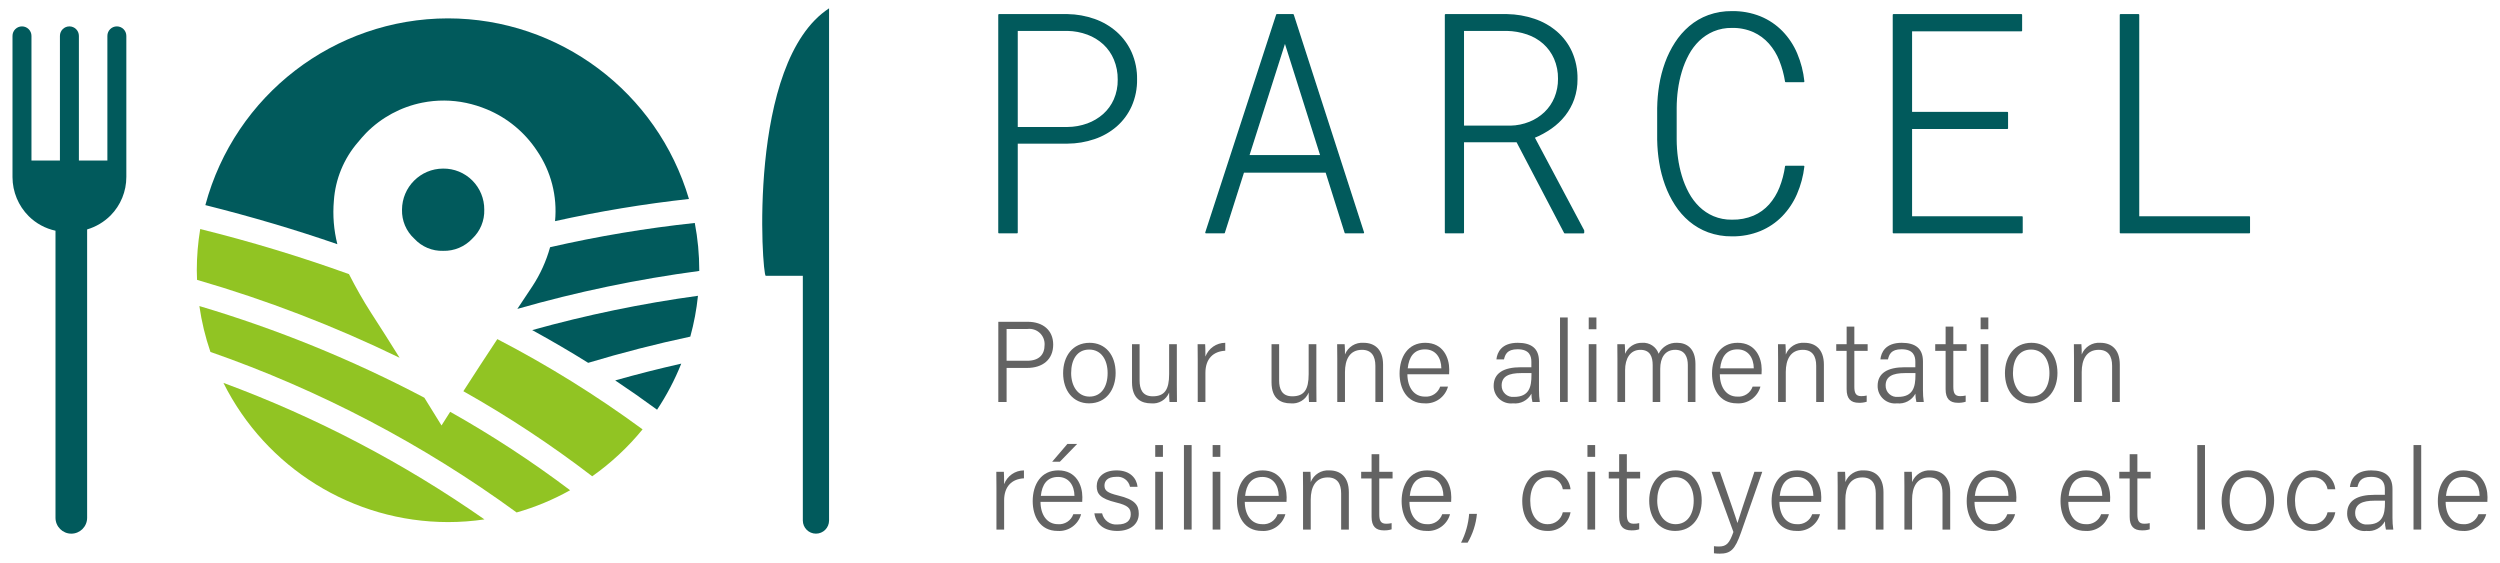
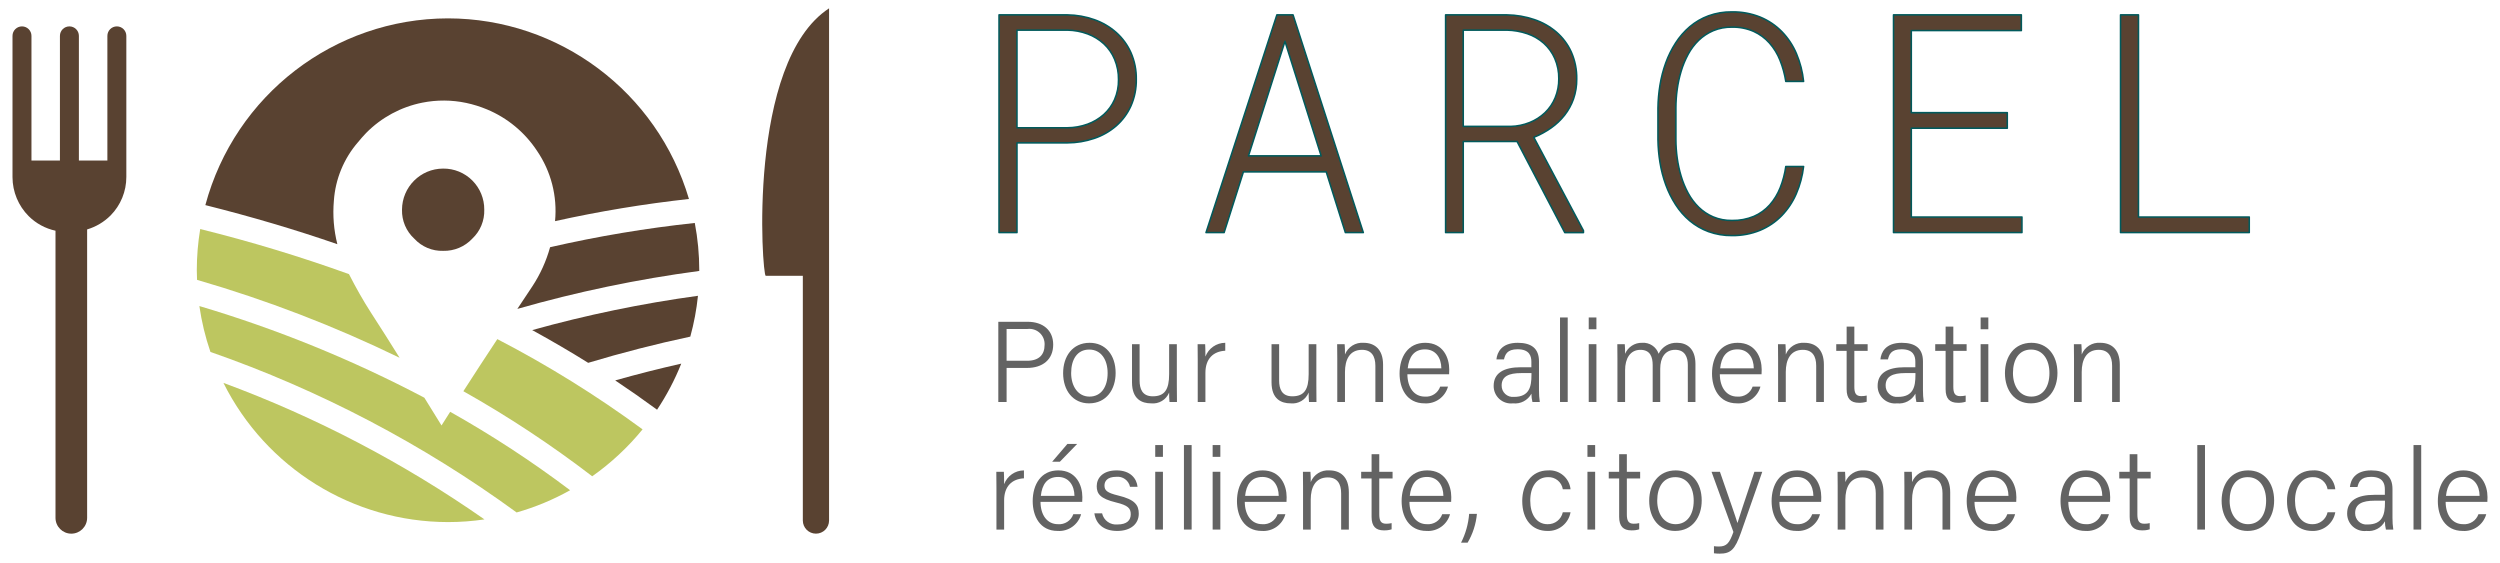
<svg xmlns="http://www.w3.org/2000/svg" xmlns:xlink="http://www.w3.org/1999/xlink" id="Calque_1" data-name="Calque 1" viewBox="0 0 400 90">
  <defs>
-     <style>.cls-1,.cls-2{fill:none;}.cls-2{clip-rule:evenodd;}.cls-21,.cls-3,.cls-4{fill:#015a5c;}.cls-3{fill-rule:evenodd;}.cls-5{fill:#91c423;}.cls-6{clip-path:url(#clip-path);}.cls-7{clip-path:url(#clip-path-2);}.cls-8{clip-path:url(#clip-path-3);}.cls-9{clip-path:url(#clip-path-4);}.cls-10{clip-path:url(#clip-path-5);}.cls-11{clip-path:url(#clip-path-6);}.cls-12{clip-path:url(#clip-path-7);}.cls-13{clip-path:url(#clip-path-8);}.cls-14{clip-path:url(#clip-path-9);}.cls-15{clip-path:url(#clip-path-10);}.cls-16{clip-path:url(#clip-path-11);}.cls-17{clip-path:url(#clip-path-12);}.cls-18{clip-path:url(#clip-path-13);}.cls-19{fill:#636363;}.cls-20{isolation:isolate;}.cls-21{stroke:#015a5c;stroke-linecap:round;stroke-linejoin:round;stroke-width:0.25px;}</style>
+     <style>.cls-1,.cls-2{fill:none;}.cls-2{clip-rule:evenodd;}.cls-21,.cls-3,.cls-4{fill:#594231;}.cls-3{fill-rule:evenodd;}.cls-5{fill:#BDC660;}.cls-6{clip-path:url(#clip-path);}.cls-7{clip-path:url(#clip-path-2);}.cls-8{clip-path:url(#clip-path-3);}.cls-9{clip-path:url(#clip-path-4);}.cls-10{clip-path:url(#clip-path-5);}.cls-11{clip-path:url(#clip-path-6);}.cls-12{clip-path:url(#clip-path-7);}.cls-13{clip-path:url(#clip-path-8);}.cls-14{clip-path:url(#clip-path-9);}.cls-15{clip-path:url(#clip-path-10);}.cls-16{clip-path:url(#clip-path-11);}.cls-17{clip-path:url(#clip-path-12);}.cls-18{clip-path:url(#clip-path-13);}.cls-19{fill:#636363;}.cls-20{isolation:isolate;}.cls-21{stroke:#015a5c;stroke-linecap:round;stroke-linejoin:round;stroke-width:0.25px;}</style>
    <clipPath id="clip-path">
      <rect class="cls-1" x="-757.774" y="-187.612" width="67.316" height="66.612" />
    </clipPath>
    <clipPath id="clip-path-2">
      <path class="cls-2" d="M-677.279-185.815v61.74a1.596,1.596,0,0,1-1.602,1.584,1.594,1.594,0,0,1-1.6-1.584v-29.497h-4.533c-.431,0-2.339-25.73,7.736-32.244" />
    </clipPath>
    <clipPath id="clip-path-3">
      <rect class="cls-1" x="-777" y="-183.637" width="13.905" height="61.147" />
    </clipPath>
    <clipPath id="clip-path-4">
      <path class="cls-2" d="M-724.417-184.604a30.683,30.683,0,0,1,29.636,22.51c-5.721,1.419-11.035,2.972-16.124,4.712a15.603,15.603,0,0,0,.427-5.231,11.934,11.934,0,0,0-2.946-7.061c-.33-.397-.642-.751-.992-1.113a13.328,13.328,0,0,0-6.865-3.654,13.774,13.774,0,0,0-3.125-.244,13.644,13.644,0,0,0-2.238.275,14.405,14.405,0,0,0-2.533.78,13.499,13.499,0,0,0-6.104,4.989,12.699,12.699,0,0,0-2.208,8.48,155.614,155.614,0,0,0-16.352-2.673,30.689,30.689,0,0,1,29.423-21.77" />
    </clipPath>
    <clipPath id="clip-path-5">
      <path class="cls-2" d="M-718.797-161.538a4.534,4.534,0,0,1-1.493,3.484l-.022.019a4.609,4.609,0,0,1-3.506,1.455,4.739,4.739,0,0,1-3.571-1.476,4.562,4.562,0,0,1-1.457-3.482,4.678,4.678,0,0,1,1.433-3.496,4.799,4.799,0,0,1,3.593-1.462,4.673,4.673,0,0,1,3.53,1.44,4.613,4.613,0,0,1,1.493,3.518" />
    </clipPath>
    <clipPath id="clip-path-6">
      <path class="cls-2" d="M-755.099-154.237a29.723,29.723,0,0,1,.548-5.705,152.795,152.795,0,0,1,17.67,2.922,16.658,16.658,0,0,0,2.17,4.723c.611.909,1.219,1.809,1.828,2.716a157.067,157.067,0,0,0-22.216-4.578Z" />
    </clipPath>
    <clipPath id="clip-path-7">
      <path class="cls-2" d="M-754.94-151.163a153.622,153.622,0,0,1,20.242,4.135c-2.325,1.263-4.613,2.57-6.839,3.946-4.087-1.213-8.279-2.276-12.47-3.159a29.751,29.751,0,0,1-.933-4.922" />
    </clipPath>
    <clipPath id="clip-path-8">
      <path class="cls-2" d="M-749.947-137.43a30.39,30.39,0,0,1-2.955-5.554c2.705.603,5.404,1.275,8.068,2.022q-2.611,1.719-5.113,3.532" />
    </clipPath>
    <clipPath id="clip-path-9">
      <path class="cls-2" d="M-748.177-135.062A134.812,134.812,0,0,1-730.441-145.94c.053.079.107.16.163.239,1.328,1.981,2.662,4.008,3.985,6.04a133.605,133.605,0,0,0-15.733,10.253,30.773,30.773,0,0,1-6.15-5.654" />
    </clipPath>
    <clipPath id="clip-path-10">
      <path class="cls-2" d="M-724.417-123.886a31.021,31.021,0,0,1-4.451-.323,141.578,141.578,0,0,1,31.879-16.456,30.742,30.742,0,0,1-27.428,16.779" />
    </clipPath>
    <clipPath id="clip-path-11">
      <path class="cls-2" d="M-695.402-144.397a144.487,144.487,0,0,0-37.394,19.351,30.632,30.632,0,0,1-6.531-2.68,130.746,130.746,0,0,1,14.647-9.452l1.057,1.646,1.248-1.996c.281-.45.565-.902.849-1.35a152.606,152.606,0,0,1,27.474-11.05,30,30,0,0,1-1.35,5.53" />
    </clipPath>
    <clipPath id="clip-path-12">
      <path class="cls-2" d="M-718.503-143.694c1.159-1.833,2.33-3.659,3.501-5.444a53.142,53.142,0,0,0,2.681-4.637,186.261,186.261,0,0,1,18.167-5.434,30.19,30.19,0,0,1,.417,4.965c0,.388-.015.775-.029,1.16a157.068,157.068,0,0,0-24.737,9.39" />
    </clipPath>
    <clipPath id="clip-path-13">
      <path class="cls-1" d="M-451.525-138.539h18.091V-136h-21.02v-35.547h2.93Zm-21.449-14.502H-488.648v14.502h18.066V-136h-20.972v-35.547h20.874v2.563H-488.648V-155.58h15.674Zm-33.29,6.25a15.848,15.848,0,0,1-1.196,4.456,11.937,11.937,0,0,1-2.393,3.589,10.59,10.59,0,0,1-3.528,2.38,11.737,11.737,0,0,1-4.578.855,10.859,10.859,0,0,1-3.845-.647,10.311,10.311,0,0,1-3.052-1.77,11.783,11.783,0,0,1-2.307-2.637,16.202,16.202,0,0,1-1.611-3.259,19.928,19.928,0,0,1-.94-3.626,25.364,25.364,0,0,1-.33-3.735v-5.151a25.364,25.364,0,0,1,.33-3.735,19.932,19.932,0,0,1,.94-3.626,16.202,16.202,0,0,1,1.611-3.259,12.03,12.03,0,0,1,2.307-2.649,10.17,10.17,0,0,1,3.052-1.782,10.859,10.859,0,0,1,3.845-.647,11.872,11.872,0,0,1,4.626.855,10.591,10.591,0,0,1,3.528,2.38,11.716,11.716,0,0,1,2.38,3.601,15.742,15.742,0,0,1,1.16,4.517H-509.17a15.987,15.987,0,0,0-.94-3.442,9.566,9.566,0,0,0-1.721-2.82,7.748,7.748,0,0,0-2.588-1.904,8.402,8.402,0,0,0-3.54-.696,7.626,7.626,0,0,0-3.076.586,7.934,7.934,0,0,0-2.356,1.562,9.303,9.303,0,0,0-1.721,2.283,14.605,14.605,0,0,0-1.147,2.771,19.574,19.574,0,0,0-.647,2.991,22.018,22.018,0,0,0-.207,2.966v5.2a22.287,22.287,0,0,0,.207,2.978,19.517,19.517,0,0,0,.647,3.003,14.603,14.603,0,0,0,1.147,2.771,9.525,9.525,0,0,0,1.721,2.295,7.814,7.814,0,0,0,2.356,1.575,7.626,7.626,0,0,0,3.076.586,8.82,8.82,0,0,0,3.577-.671,7.392,7.392,0,0,0,2.588-1.868,9.538,9.538,0,0,0,1.709-2.808,15.059,15.059,0,0,0,.915-3.467Zm-55.605-6.543h7.739a8.848,8.848,0,0,0,3.1-.635,7.889,7.889,0,0,0,2.502-1.599,7.167,7.167,0,0,0,1.66-2.429,7.887,7.887,0,0,0,.598-3.101,8.07,8.07,0,0,0-.659-3.345,7.275,7.275,0,0,0-1.794-2.478,7.831,7.831,0,0,0-2.686-1.55,11.043,11.043,0,0,0-3.333-.586h-7.129Zm8.789,2.466h-8.789V-136H-564.75v-35.547h10.034a14.544,14.544,0,0,1,4.419.757,10.91,10.91,0,0,1,3.625,2.038,9.467,9.467,0,0,1,2.442,3.259,10.427,10.427,0,0,1,.891,4.419,9.57,9.57,0,0,1-.525,3.247,9.409,9.409,0,0,1-1.453,2.649,10.389,10.389,0,0,1-2.209,2.087,14.427,14.427,0,0,1-2.82,1.538l8.105,15.234V-136h-3.052Zm-43.886,2.344H-585.1l-5.908-18.701Zm12.695,2.612h-13.525L-600.945-136h-2.954l11.572-35.547h2.637L-578.216-136h-2.93Zm-50.526-7.202h8.252a9.724,9.724,0,0,0,3.272-.586,8.206,8.206,0,0,0,2.637-1.562,7.146,7.146,0,0,0,1.77-2.441,7.904,7.904,0,0,0,.647-3.272,8.386,8.386,0,0,0-.635-3.32,7.274,7.274,0,0,0-1.758-2.527,8.038,8.038,0,0,0-2.637-1.611,10.008,10.008,0,0,0-3.296-.623h-8.252Zm0,2.466V-136h-2.93v-35.547h11.182a13.723,13.723,0,0,1,4.382.781,10.812,10.812,0,0,1,3.564,2.087,9.727,9.727,0,0,1,2.405,3.284,10.425,10.425,0,0,1,.879,4.37,10.342,10.342,0,0,1-.879,4.358,9.506,9.506,0,0,1-2.405,3.247,10.68,10.68,0,0,1-3.577,2.038,13.749,13.749,0,0,1-4.37.733Z" />
    </clipPath>
    <symbol id="Nouveau_symbole_3" data-name="Nouveau symbole 3" viewBox="0 0 99.248 63.691">
      <path class="cls-3" d="M99.248,0V62.097a1.594,1.594,0,0,1-3.188,0V32.431h-4.512C91.118,32.431,89.221,6.551,99.248,0Z" />
      <path class="cls-4" d="M12.684,2.19a1.153,1.153,0,0,0-1.152,1.153V18.451H8.07V3.343a1.152,1.152,0,1,0-2.305,0V18.451h-3.46V3.343A1.152,1.152,0,1,0,0,3.343V20.47a6.705,6.705,0,0,0,1.967,4.726A6.611,6.611,0,0,0,5.226,26.963V61.77a1.922,1.922,0,0,0,3.844,0V26.807a6.749,6.749,0,0,0,2.845-1.688A6.62,6.62,0,0,0,13.836,20.44V3.343A1.153,1.153,0,0,0,12.684,2.19Z" />
      <path class="cls-4" d="M52.934,1.218A30.587,30.587,0,0,0,23.44,23.858c5.691,1.426,10.981,2.991,16.044,4.74a15.856,15.856,0,0,1-.424-5.262,12.085,12.085,0,0,1,2.932-7.104c.327-.398.64-.755.987-1.117a13.222,13.222,0,0,1,6.832-3.677A13.281,13.281,0,0,1,55.15,11.47a14.33,14.33,0,0,1,2.52.785,13.483,13.483,0,0,1,6.078,5.018,12.884,12.884,0,0,1,2.195,8.53,152.983,152.983,0,0,1,16.275-2.689A30.585,30.585,0,0,0,52.934,1.218Z" />
      <path class="cls-4" d="M47.342,24.417A4.586,4.586,0,0,0,48.827,27.92l.021.021a4.571,4.571,0,0,0,3.491,1.463,4.689,4.689,0,0,0,3.552-1.486A4.609,4.609,0,0,0,57.34,24.417a4.942,4.942,0,0,0-5.001-4.986,5.007,5.007,0,0,0-4.998,4.986Z" />
      <path class="cls-4" d="M83.472,31.761a30.548,30.548,0,0,0-.544-5.738,150.289,150.289,0,0,0-17.587,2.94,16.833,16.833,0,0,1-2.161,4.75c-.607.915-1.213,1.819-1.819,2.73a154.833,154.833,0,0,1,22.11-4.602C83.47,31.814,83.472,31.788,83.472,31.761Z" />
      <path class="cls-4" d="M83.314,34.853A151.778,151.778,0,0,0,63.166,39.012c2.314,1.27,4.591,2.585,6.805,3.969,4.071-1.222,8.24-2.29,12.412-3.178A30.325,30.325,0,0,0,83.314,34.853Z" />
      <path class="cls-4" d="M78.343,48.665a30.493,30.493,0,0,0,2.94-5.587c-2.692.607-5.377,1.285-8.028,2.035Q75.855,46.843,78.343,48.665Z" />
      <path class="cls-5" d="M76.581,51.047A133.702,133.702,0,0,0,58.929,40.106c-.053.08-.107.162-.161.241-1.321,1.992-2.65,4.032-3.969,6.075A132.515,132.515,0,0,1,70.46,56.736,30.774,30.774,0,0,0,76.581,51.047Z" />
      <path class="cls-5" d="M52.934,62.289a30.64,30.64,0,0,0,4.43-.325A140.419,140.419,0,0,0,25.636,45.411,30.564,30.564,0,0,0,52.934,62.289Z" />
      <path class="cls-5" d="M24.057,41.658A143.307,143.307,0,0,1,61.273,61.122a30.37,30.37,0,0,0,6.502-2.695,130.247,130.247,0,0,0-14.578-9.508L52.144,50.575,50.9,48.567c-.28-.452-.562-.906-.843-1.358A150.998,150.998,0,0,0,22.713,36.097,30.279,30.279,0,0,0,24.057,41.658Z" />
      <path class="cls-5" d="M47.048,42.366c-1.15-1.844-2.319-3.681-3.484-5.476-.949-1.473-1.84-3.045-2.668-4.665a184.31,184.31,0,0,0-18.081-5.466,30.606,30.606,0,0,0-.415,4.994c0,.392.015.78.03,1.168A155.423,155.423,0,0,1,47.048,42.366Z" />
    </symbol>
  </defs>
  <path class="cls-19" d="M159.729,51.487h4.713c2.412,0,4.069,1.344,4.069,3.646,0,2.395-1.687,3.737-4.186,3.737h-3.269v5.447h-1.326Zm1.326,6.235h3.281c1.93,0,2.799-.991,2.799-2.55a2.431,2.431,0,0,0-2.729-2.536h-3.351Z" />
  <path class="cls-19" d="M178.501,59.675c0,2.614-1.471,4.862-4.258,4.862-2.568,0-4.143-2.051-4.143-4.838,0-2.684,1.511-4.85,4.24-4.85C176.85,54.848,178.501,56.771,178.501,59.675Zm-7.117.018c0,2.122,1.105,3.763,2.931,3.763,1.858,0,2.905-1.535,2.905-3.76,0-2.136-1.035-3.766-2.943-3.766C172.341,55.93,171.384,57.522,171.384,59.692Z" />
  <path class="cls-19" d="M188.294,61.618c0,.904.016,2.258.02,2.698h-1.192a14.135,14.135,0,0,1-.06-1.507,2.795,2.795,0,0,1-2.895,1.728c-1.435,0-3.046-.635-3.046-3.364V55.068h1.216v5.827c0,1.289.407,2.514,2.101,2.514,1.902,0,2.624-1.064,2.624-3.556V55.068h1.232Z" />
  <path class="cls-19" d="M191.637,57.582c0-1.434-.016-2.128-.018-2.514h1.206c.022.279.042.932.042,1.988a3.399,3.399,0,0,1,3.174-2.208v1.269c-1.914.097-3.174,1.273-3.174,3.537v4.663h-1.23Z" />
  <path class="cls-19" d="M210.616,61.618c0,.904.016,2.258.018,2.698h-1.192a14.455,14.455,0,0,1-.056-1.507,2.8,2.8,0,0,1-2.899,1.728c-1.435,0-3.042-.635-3.042-3.364V55.068h1.216v5.827c0,1.289.405,2.514,2.101,2.514,1.902,0,2.624-1.064,2.624-3.556V55.068h1.23Z" />
  <path class="cls-19" d="M213.963,57.399c0-.808,0-1.601-.02-2.33h1.202c.04.285.062,1.383.05,1.649a2.964,2.964,0,0,1,2.996-1.869c1.687,0,3.1.987,3.1,3.496v5.973H220.06V58.518c0-1.533-.622-2.546-2.141-2.546-1.992,0-2.723,1.602-2.723,3.546v4.799h-1.232Z" />
  <path class="cls-19" d="M225.181,59.885c.016,2.156,1.103,3.571,2.783,3.571a2.387,2.387,0,0,0,2.466-1.598h1.248a3.644,3.644,0,0,1-3.756,2.679c-2.855,0-3.991-2.395-3.991-4.759,0-2.693,1.348-4.93,4.099-4.93,2.909,0,3.848,2.429,3.848,4.275,0,.269,0,.517-.02.761Zm5.435-.956c-.018-1.69-.911-3.031-2.618-3.031-1.778,0-2.576,1.24-2.761,3.031Z" />
  <path class="cls-19" d="M246.238,62.441a12.071,12.071,0,0,0,.13,1.876h-1.18a5.44,5.44,0,0,1-.16-1.327,2.975,2.975,0,0,1-2.954,1.547,2.772,2.772,0,0,1-3.088-2.798c0-2.047,1.595-2.981,4.358-2.981h1.675v-.872c0-.875-.269-2.004-2.207-2.004-1.718,0-1.99.883-2.177,1.625h-1.208c.116-1.134.817-2.662,3.419-2.659,2.179.003,3.393.906,3.393,2.971Zm-1.204-2.746h-1.669c-1.958,0-3.102.524-3.102,1.985a1.792,1.792,0,0,0,1.978,1.824c2.454,0,2.793-1.64,2.793-3.492Z" />
  <path class="cls-19" d="M249.603,64.317V50.795h1.23V64.317Z" />
  <path class="cls-19" d="M254.196,50.795h1.23v1.886h-1.23Zm0,4.273h1.23v9.248h-1.23Z" />
  <path class="cls-19" d="M258.789,57.454c0-.795,0-1.651-.018-2.385h1.194c.022.298.062,1.041.05,1.544A2.87,2.87,0,0,1,262.75,54.848a2.586,2.586,0,0,1,2.628,1.751A3.143,3.143,0,0,1,268.36,54.848c1.459,0,2.911.847,2.911,3.387v6.082h-1.22V58.384c0-1.164-.419-2.414-2.014-2.414-1.661,0-2.4,1.304-2.4,3.027v5.32H264.429v-5.9c0-1.277-.375-2.444-1.962-2.444-1.655,0-2.452,1.413-2.452,3.243v5.102h-1.226Z" />
  <path class="cls-19" d="M275.171,59.885c.016,2.156,1.103,3.571,2.783,3.571a2.388,2.388,0,0,0,2.468-1.598h1.248a3.645,3.645,0,0,1-3.758,2.679c-2.855,0-3.989-2.395-3.989-4.759,0-2.693,1.346-4.93,4.097-4.93,2.909,0,3.85,2.429,3.85,4.275,0,.269,0,.517-.022.761Zm5.435-.956c-.018-1.69-.909-3.031-2.616-3.031-1.778,0-2.578,1.24-2.763,3.031Z" />
  <path class="cls-19" d="M284.495,57.399c0-.808,0-1.601-.018-2.33h1.2c.04.285.062,1.383.048,1.649a2.971,2.971,0,0,1,2.998-1.869c1.687,0,3.1.987,3.1,3.496v5.973H290.591V58.518c0-1.533-.62-2.546-2.139-2.546-1.994,0-2.727,1.602-2.727,3.546v4.799h-1.23Z" />
  <path class="cls-19" d="M293.799,55.068h1.663v-2.814h1.232v2.814h2.129v1.068h-2.129v5.74c0,.974.221,1.505,1.085,1.505a3.526,3.526,0,0,0,.893-.095v.991a3.727,3.727,0,0,1-1.256.169c-1.3,0-1.954-.662-1.954-2.167V56.136h-1.663Z" />
  <path class="cls-19" d="M307.674,62.441a12.084,12.084,0,0,0,.13,1.876h-1.18a5.547,5.547,0,0,1-.16-1.327,2.972,2.972,0,0,1-2.953,1.547,2.774,2.774,0,0,1-3.09-2.798c0-2.047,1.595-2.981,4.358-2.981h1.675v-.872c0-.875-.269-2.004-2.205-2.004-1.72,0-1.99.883-2.177,1.625H300.864c.116-1.134.817-2.662,3.417-2.659,2.179.003,3.393.906,3.393,2.971ZM306.47,59.694h-1.667c-1.958,0-3.102.524-3.102,1.985a1.792,1.792,0,0,0,1.978,1.824c2.452,0,2.791-1.64,2.791-3.492Z" />
  <path class="cls-19" d="M309.636,55.068h1.663v-2.814h1.232v2.814H314.66v1.068h-2.129v5.74c0,.974.221,1.505,1.085,1.505a3.525,3.525,0,0,0,.893-.095v.991a3.727,3.727,0,0,1-1.256.169c-1.3,0-1.954-.662-1.954-2.167V56.136h-1.663Z" />
  <path class="cls-19" d="M316.901,50.795h1.232v1.886h-1.232Zm0,4.273h1.232v9.248h-1.232Z" />
  <path class="cls-19" d="M329.193,59.675c0,2.614-1.471,4.862-4.258,4.862-2.568,0-4.143-2.051-4.143-4.838,0-2.684,1.509-4.85,4.238-4.85C327.54,54.848,329.193,56.771,329.193,59.675Zm-7.119.018c0,2.122,1.106,3.763,2.931,3.763,1.858,0,2.905-1.535,2.905-3.76,0-2.136-1.035-3.766-2.942-3.766C323.033,55.93,322.074,57.522,322.074,59.692Z" />
  <path class="cls-19" d="M331.841,57.399c0-.808,0-1.601-.02-2.33h1.202c.04.285.062,1.383.05,1.649a2.964,2.964,0,0,1,2.996-1.869c1.687,0,3.1.987,3.1,3.496v5.973h-1.232V58.518c0-1.533-.622-2.546-2.141-2.546-1.992,0-2.723,1.602-2.723,3.546v4.799h-1.232Z" />
  <path class="cls-19" d="M159.43,77.997c0-1.434-.016-2.128-.02-2.514h1.208c.02.279.042.932.042,1.988a3.396,3.396,0,0,1,3.172-2.208v1.269c-1.912.097-3.172,1.273-3.172,3.537v4.663h-1.23Z" />
  <path class="cls-19" d="M166.48,80.299c.016,2.156,1.1,3.57,2.783,3.57a2.391,2.391,0,0,0,2.468-1.598h1.246a3.643,3.643,0,0,1-3.758,2.679c-2.855,0-3.987-2.395-3.987-4.759,0-2.693,1.344-4.93,4.095-4.93,2.911,0,3.85,2.429,3.85,4.275,0,.269,0,.517-.022.762Zm5.434-.956c-.018-1.69-.911-3.031-2.618-3.031-1.778,0-2.578,1.24-2.761,3.031Zm.435-8.317-2.775,2.856h-1.232l2.444-2.856Z" />
  <path class="cls-19" d="M176.336,82.135A2.29,2.29,0,0,0,178.8,83.915c1.515,0,2.119-.68,2.119-1.627,0-.968-.435-1.432-2.366-1.899-2.504-.605-3.078-1.367-3.078-2.603,0-1.292.963-2.524,3.184-2.524,2.223,0,3.214,1.324,3.349,2.626H180.8a2.013,2.013,0,0,0-2.193-1.598c-1.465,0-1.892.717-1.892,1.397,0,.778.415,1.164,2.183,1.591,2.697.646,3.305,1.535,3.305,2.917,0,1.655-1.33,2.757-3.437,2.757-2.239,0-3.419-1.155-3.666-2.816Z" />
  <path class="cls-19" d="M184.837,71.21h1.232v1.886h-1.232Zm0,4.273h1.232V84.731h-1.232Z" />
  <path class="cls-19" d="M189.43,84.731V71.21h1.232V84.731Z" />
  <path class="cls-19" d="M194.023,71.21h1.232v1.886h-1.232Zm0,4.273h1.232V84.731h-1.232Z" />
  <path class="cls-19" d="M199.163,80.299c.016,2.156,1.102,3.57,2.783,3.57a2.388,2.388,0,0,0,2.468-1.598h1.248a3.645,3.645,0,0,1-3.758,2.679c-2.855,0-3.989-2.395-3.989-4.759,0-2.693,1.346-4.93,4.097-4.93,2.909,0,3.85,2.429,3.85,4.275,0,.269,0,.517-.022.762Zm5.434-.956c-.018-1.69-.909-3.031-2.616-3.031-1.778,0-2.578,1.24-2.763,3.031Z" />
  <path class="cls-19" d="M208.487,77.813c0-.808,0-1.601-.018-2.33h1.2c.04.285.062,1.383.048,1.649a2.971,2.971,0,0,1,2.998-1.869c1.687,0,3.1.987,3.1,3.496V84.731h-1.232V78.933c0-1.533-.62-2.546-2.139-2.546-1.994,0-2.727,1.602-2.727,3.546V84.731h-1.23Z" />
  <path class="cls-19" d="M217.787,75.483h1.667V72.669h1.23v2.814h2.127V76.55h-2.127v5.74c0,.974.221,1.505,1.087,1.505a3.481,3.481,0,0,0,.889-.095v.991a3.715,3.715,0,0,1-1.254.169c-1.3,0-1.952-.662-1.952-2.167V76.55h-1.667Z" />
  <path class="cls-19" d="M225.51,80.299c.016,2.156,1.1,3.57,2.783,3.57a2.39,2.39,0,0,0,2.466-1.598h1.246a3.642,3.642,0,0,1-3.756,2.679c-2.855,0-3.989-2.395-3.989-4.759,0-2.693,1.346-4.93,4.097-4.93,2.911,0,3.848,2.429,3.848,4.275,0,.269,0,.517-.02.762Zm5.434-.956c-.02-1.69-.913-3.031-2.62-3.031-1.778,0-2.576,1.24-2.759,3.031Z" />
  <path class="cls-19" d="M233.766,86.832a12.323,12.323,0,0,0,1.298-4.613h1.244a11.075,11.075,0,0,1-1.493,4.613Z" />
  <path class="cls-19" d="M251.287,81.962a3.614,3.614,0,0,1-3.696,2.989c-2.418,0-4.033-1.771-4.033-4.802,0-2.571,1.41-4.887,4.145-4.887a3.374,3.374,0,0,1,3.584,3.02h-1.236a2.3,2.3,0,0,0-2.372-1.939c-1.81,0-2.839,1.545-2.839,3.76,0,2.158.975,3.769,2.763,3.769a2.417,2.417,0,0,0,2.444-1.911Z" />
  <path class="cls-19" d="M253.991,71.21h1.232v1.886h-1.232Zm0,4.273h1.232V84.731h-1.232Z" />
  <path class="cls-19" d="M257.4,75.483h1.665V72.669h1.23v2.814h2.129V76.55h-2.129v5.74c0,.974.223,1.505,1.087,1.505a3.497,3.497,0,0,0,.891-.095v.991a3.72,3.72,0,0,1-1.256.169c-1.3,0-1.952-.662-1.952-2.167V76.55H257.4Z" />
  <path class="cls-19" d="M272.274,80.089c0,2.614-1.471,4.862-4.26,4.862-2.566,0-4.143-2.051-4.143-4.838,0-2.684,1.511-4.85,4.242-4.85C270.621,75.262,272.274,77.185,272.274,80.089Zm-7.119.018c0,2.122,1.105,3.763,2.931,3.763,1.858,0,2.907-1.535,2.907-3.76,0-2.136-1.037-3.766-2.943-3.766C266.112,76.344,265.155,77.937,265.155,80.107Z" />
  <path class="cls-19" d="M275.187,75.483c1.694,4.897,2.512,7.204,2.795,8.176h.02c.339-1.091,1.041-3.224,2.705-8.176h1.258l-3.407,9.734c-.963,2.723-1.641,3.368-3.411,3.368a7.178,7.178,0,0,1-.915-.058V87.39a6.073,6.073,0,0,0,.799.052c1.26,0,1.694-.587,2.315-2.326l-3.501-9.632Z" />
  <path class="cls-19" d="M284.706,80.299c.016,2.156,1.103,3.57,2.783,3.57a2.387,2.387,0,0,0,2.466-1.598h1.248a3.644,3.644,0,0,1-3.756,2.679c-2.855,0-3.991-2.395-3.991-4.759,0-2.693,1.348-4.93,4.099-4.93,2.909,0,3.848,2.429,3.848,4.275,0,.269,0,.517-.02.762Zm5.435-.956c-.018-1.69-.911-3.031-2.618-3.031-1.778,0-2.576,1.24-2.761,3.031Z" />
  <path class="cls-19" d="M294.028,77.813c0-.808,0-1.601-.018-2.33h1.2c.04.285.062,1.383.048,1.649a2.971,2.971,0,0,1,2.998-1.869c1.687,0,3.1.987,3.1,3.496V84.731h-1.232V78.933c0-1.533-.62-2.546-2.139-2.546-1.994,0-2.727,1.602-2.727,3.546V84.731h-1.23Z" />
  <path class="cls-19" d="M304.704,77.813c0-.808,0-1.601-.02-2.33h1.2c.04.285.062,1.383.05,1.649a2.966,2.966,0,0,1,2.996-1.869c1.687,0,3.102.987,3.102,3.496V84.731H310.8V78.933c0-1.533-.622-2.546-2.141-2.546-1.994,0-2.725,1.602-2.725,3.546V84.731h-1.23Z" />
  <path class="cls-19" d="M315.92,80.299c.016,2.156,1.102,3.57,2.783,3.57a2.388,2.388,0,0,0,2.468-1.598h1.248a3.645,3.645,0,0,1-3.758,2.679c-2.855,0-3.989-2.395-3.989-4.759,0-2.693,1.346-4.93,4.097-4.93,2.909,0,3.85,2.429,3.85,4.275,0,.269,0,.517-.022.762Zm5.434-.956c-.018-1.69-.909-3.031-2.616-3.031-1.778,0-2.578,1.24-2.763,3.031Z" />
  <path class="cls-19" d="M330.931,80.299c.016,2.156,1.101,3.57,2.783,3.57a2.391,2.391,0,0,0,2.468-1.598h1.246a3.643,3.643,0,0,1-3.758,2.679c-2.855,0-3.987-2.395-3.987-4.759,0-2.693,1.344-4.93,4.095-4.93,2.911,0,3.85,2.429,3.85,4.275,0,.269,0,.517-.022.762Zm5.435-.956c-.018-1.69-.911-3.031-2.618-3.031-1.778,0-2.578,1.24-2.761,3.031Z" />
  <path class="cls-19" d="M339.083,75.483h1.665V72.669h1.232v2.814h2.127V76.55H341.98v5.74c0,.974.219,1.505,1.085,1.505a3.505,3.505,0,0,0,.891-.095v.991a3.722,3.722,0,0,1-1.254.169c-1.3,0-1.954-.662-1.954-2.167V76.55h-1.665Z" />
  <path class="cls-19" d="M351.569,84.731V71.21h1.23V84.731Z" />
  <path class="cls-19" d="M363.862,80.089c0,2.614-1.471,4.862-4.26,4.862-2.566,0-4.143-2.051-4.143-4.838,0-2.684,1.509-4.85,4.24-4.85C362.207,75.262,363.862,77.185,363.862,80.089Zm-7.121.018c0,2.122,1.107,3.763,2.931,3.763,1.858,0,2.907-1.535,2.907-3.76,0-2.136-1.037-3.766-2.943-3.766C357.7,76.344,356.74,77.937,356.74,80.107Z" />
  <path class="cls-19" d="M373.646,81.962a3.61,3.61,0,0,1-3.694,2.989c-2.418,0-4.033-1.771-4.033-4.802,0-2.571,1.41-4.887,4.147-4.887a3.371,3.371,0,0,1,3.58,3.02h-1.234a2.301,2.301,0,0,0-2.37-1.939c-1.814,0-2.839,1.545-2.839,3.76,0,2.158.973,3.769,2.761,3.769a2.421,2.421,0,0,0,2.446-1.911Z" />
  <path class="cls-19" d="M382.797,82.855a12.084,12.084,0,0,0,.13,1.876h-1.18a5.546,5.546,0,0,1-.16-1.327,2.972,2.972,0,0,1-2.953,1.547,2.774,2.774,0,0,1-3.09-2.798c0-2.047,1.595-2.981,4.358-2.981h1.675V78.3c0-.875-.269-2.004-2.205-2.004-1.72,0-1.99.883-2.177,1.625h-1.208c.116-1.134.817-2.662,3.417-2.659,2.179.003,3.393.906,3.393,2.971Zm-1.204-2.746h-1.667c-1.958,0-3.102.524-3.102,1.985a1.792,1.792,0,0,0,1.978,1.824c2.452,0,2.791-1.64,2.791-3.492Z" />
  <path class="cls-19" d="M386.162,84.731V71.21h1.232V84.731Z" />
  <path class="cls-19" d="M391.301,80.299c.016,2.156,1.103,3.57,2.783,3.57a2.388,2.388,0,0,0,2.468-1.598h1.248a3.644,3.644,0,0,1-3.758,2.679c-2.855,0-3.989-2.395-3.989-4.759,0-2.693,1.346-4.93,4.097-4.93,2.909,0,3.85,2.429,3.85,4.275,0,.269,0,.517-.022.762Zm5.435-.956c-.018-1.69-.909-3.031-2.616-3.031-1.778,0-2.578,1.24-2.763,3.031Z" />
  <use width="99.248" height="63.691" transform="translate(2 1.3312) scale(1.3164 1.3197)" xlink:href="#Nouveau_symbole_3" />
  <g id="PARCEL" class="cls-20">
    <g class="cls-20">
      <path class="cls-21" d="M162.716,22.858V37.212H159.845V2.38h10.957a13.445,13.445,0,0,1,4.294.766,10.593,10.593,0,0,1,3.493,2.045,9.531,9.531,0,0,1,2.356,3.218,10.216,10.216,0,0,1,.861,4.282,10.134,10.134,0,0,1-.861,4.27,9.313,9.313,0,0,1-2.356,3.182A10.464,10.464,0,0,1,175.084,22.14a13.473,13.473,0,0,1-4.282.718Zm0-2.416h8.086a9.53,9.53,0,0,0,3.206-.574,8.044,8.044,0,0,0,2.584-1.531,7.002,7.002,0,0,0,1.734-2.392,7.745,7.745,0,0,0,.634-3.206,8.218,8.218,0,0,0-.622-3.254,7.125,7.125,0,0,0-1.722-2.476,7.876,7.876,0,0,0-2.584-1.579,9.811,9.811,0,0,0-3.23-.61h-8.086Z" />
      <path class="cls-21" d="M212.197,27.499H198.943l-3.086,9.713h-2.895L204.302,2.38h2.584L218.13,37.212H215.259Zm-12.44-2.56h11.627L205.594,6.614Z" />
      <path class="cls-21" d="M242.731,22.642h-8.612V37.212h-2.823V2.38h9.832a14.247,14.247,0,0,1,4.33.742,10.691,10.691,0,0,1,3.553,1.998,9.277,9.277,0,0,1,2.392,3.194,10.216,10.216,0,0,1,.873,4.33,9.378,9.378,0,0,1-.514,3.182,9.217,9.217,0,0,1-1.423,2.596,10.178,10.178,0,0,1-2.165,2.046,14.141,14.141,0,0,1-2.763,1.507l7.942,14.928v.311h-2.99Zm-8.612-2.416h7.584a8.673,8.673,0,0,0,3.038-.622,7.733,7.733,0,0,0,2.452-1.567,7.025,7.025,0,0,0,1.627-2.38,7.73,7.73,0,0,0,.586-3.038,7.909,7.909,0,0,0-.646-3.277A7.129,7.129,0,0,0,247.001,6.913,7.672,7.672,0,0,0,244.37,5.394,10.824,10.824,0,0,0,241.104,4.82h-6.986Z" />
      <path class="cls-21" d="M288.575,26.638a15.529,15.529,0,0,1-1.172,4.366,11.7,11.7,0,0,1-2.345,3.517,10.378,10.378,0,0,1-3.457,2.333,11.502,11.502,0,0,1-4.486.837,10.642,10.642,0,0,1-3.768-.634,10.105,10.105,0,0,1-2.99-1.734,11.545,11.545,0,0,1-2.261-2.584,15.877,15.877,0,0,1-1.579-3.194,19.534,19.534,0,0,1-.921-3.553,24.858,24.858,0,0,1-.323-3.66V17.284a24.86,24.86,0,0,1,.323-3.66,19.538,19.538,0,0,1,.921-3.553,15.877,15.877,0,0,1,1.579-3.194,11.792,11.792,0,0,1,2.261-2.596,9.967,9.967,0,0,1,2.99-1.746,10.642,10.642,0,0,1,3.768-.634,11.632,11.632,0,0,1,4.533.837,10.376,10.376,0,0,1,3.457,2.333A11.479,11.479,0,0,1,287.439,8.6a15.427,15.427,0,0,1,1.136,4.426h-2.847a15.669,15.669,0,0,0-.921-3.373,9.373,9.373,0,0,0-1.687-2.763,7.592,7.592,0,0,0-2.536-1.866,8.233,8.233,0,0,0-3.469-.682,7.471,7.471,0,0,0-3.014.574,7.774,7.774,0,0,0-2.309,1.531,9.107,9.107,0,0,0-1.687,2.237,14.309,14.309,0,0,0-1.124,2.715,19.165,19.165,0,0,0-.634,2.931,21.559,21.559,0,0,0-.203,2.907v5.096a21.825,21.825,0,0,0,.203,2.919,19.109,19.109,0,0,0,.634,2.942,14.309,14.309,0,0,0,1.124,2.715,9.328,9.328,0,0,0,1.687,2.249A7.657,7.657,0,0,0,274.102,34.7a7.471,7.471,0,0,0,3.014.574,8.643,8.643,0,0,0,3.505-.658,7.244,7.244,0,0,0,2.536-1.83,9.346,9.346,0,0,0,1.675-2.751,14.752,14.752,0,0,0,.897-3.397Z" />
      <path class="cls-21" d="M321.167,20.513H305.808v14.21h17.703v2.488h-20.55V2.38h20.454v2.512H305.808V18.025h15.359Z" />
      <path class="cls-21" d="M342.155,34.724h17.727v2.488H339.285V2.38h2.871Z" />
    </g>
  </g>
</svg>
